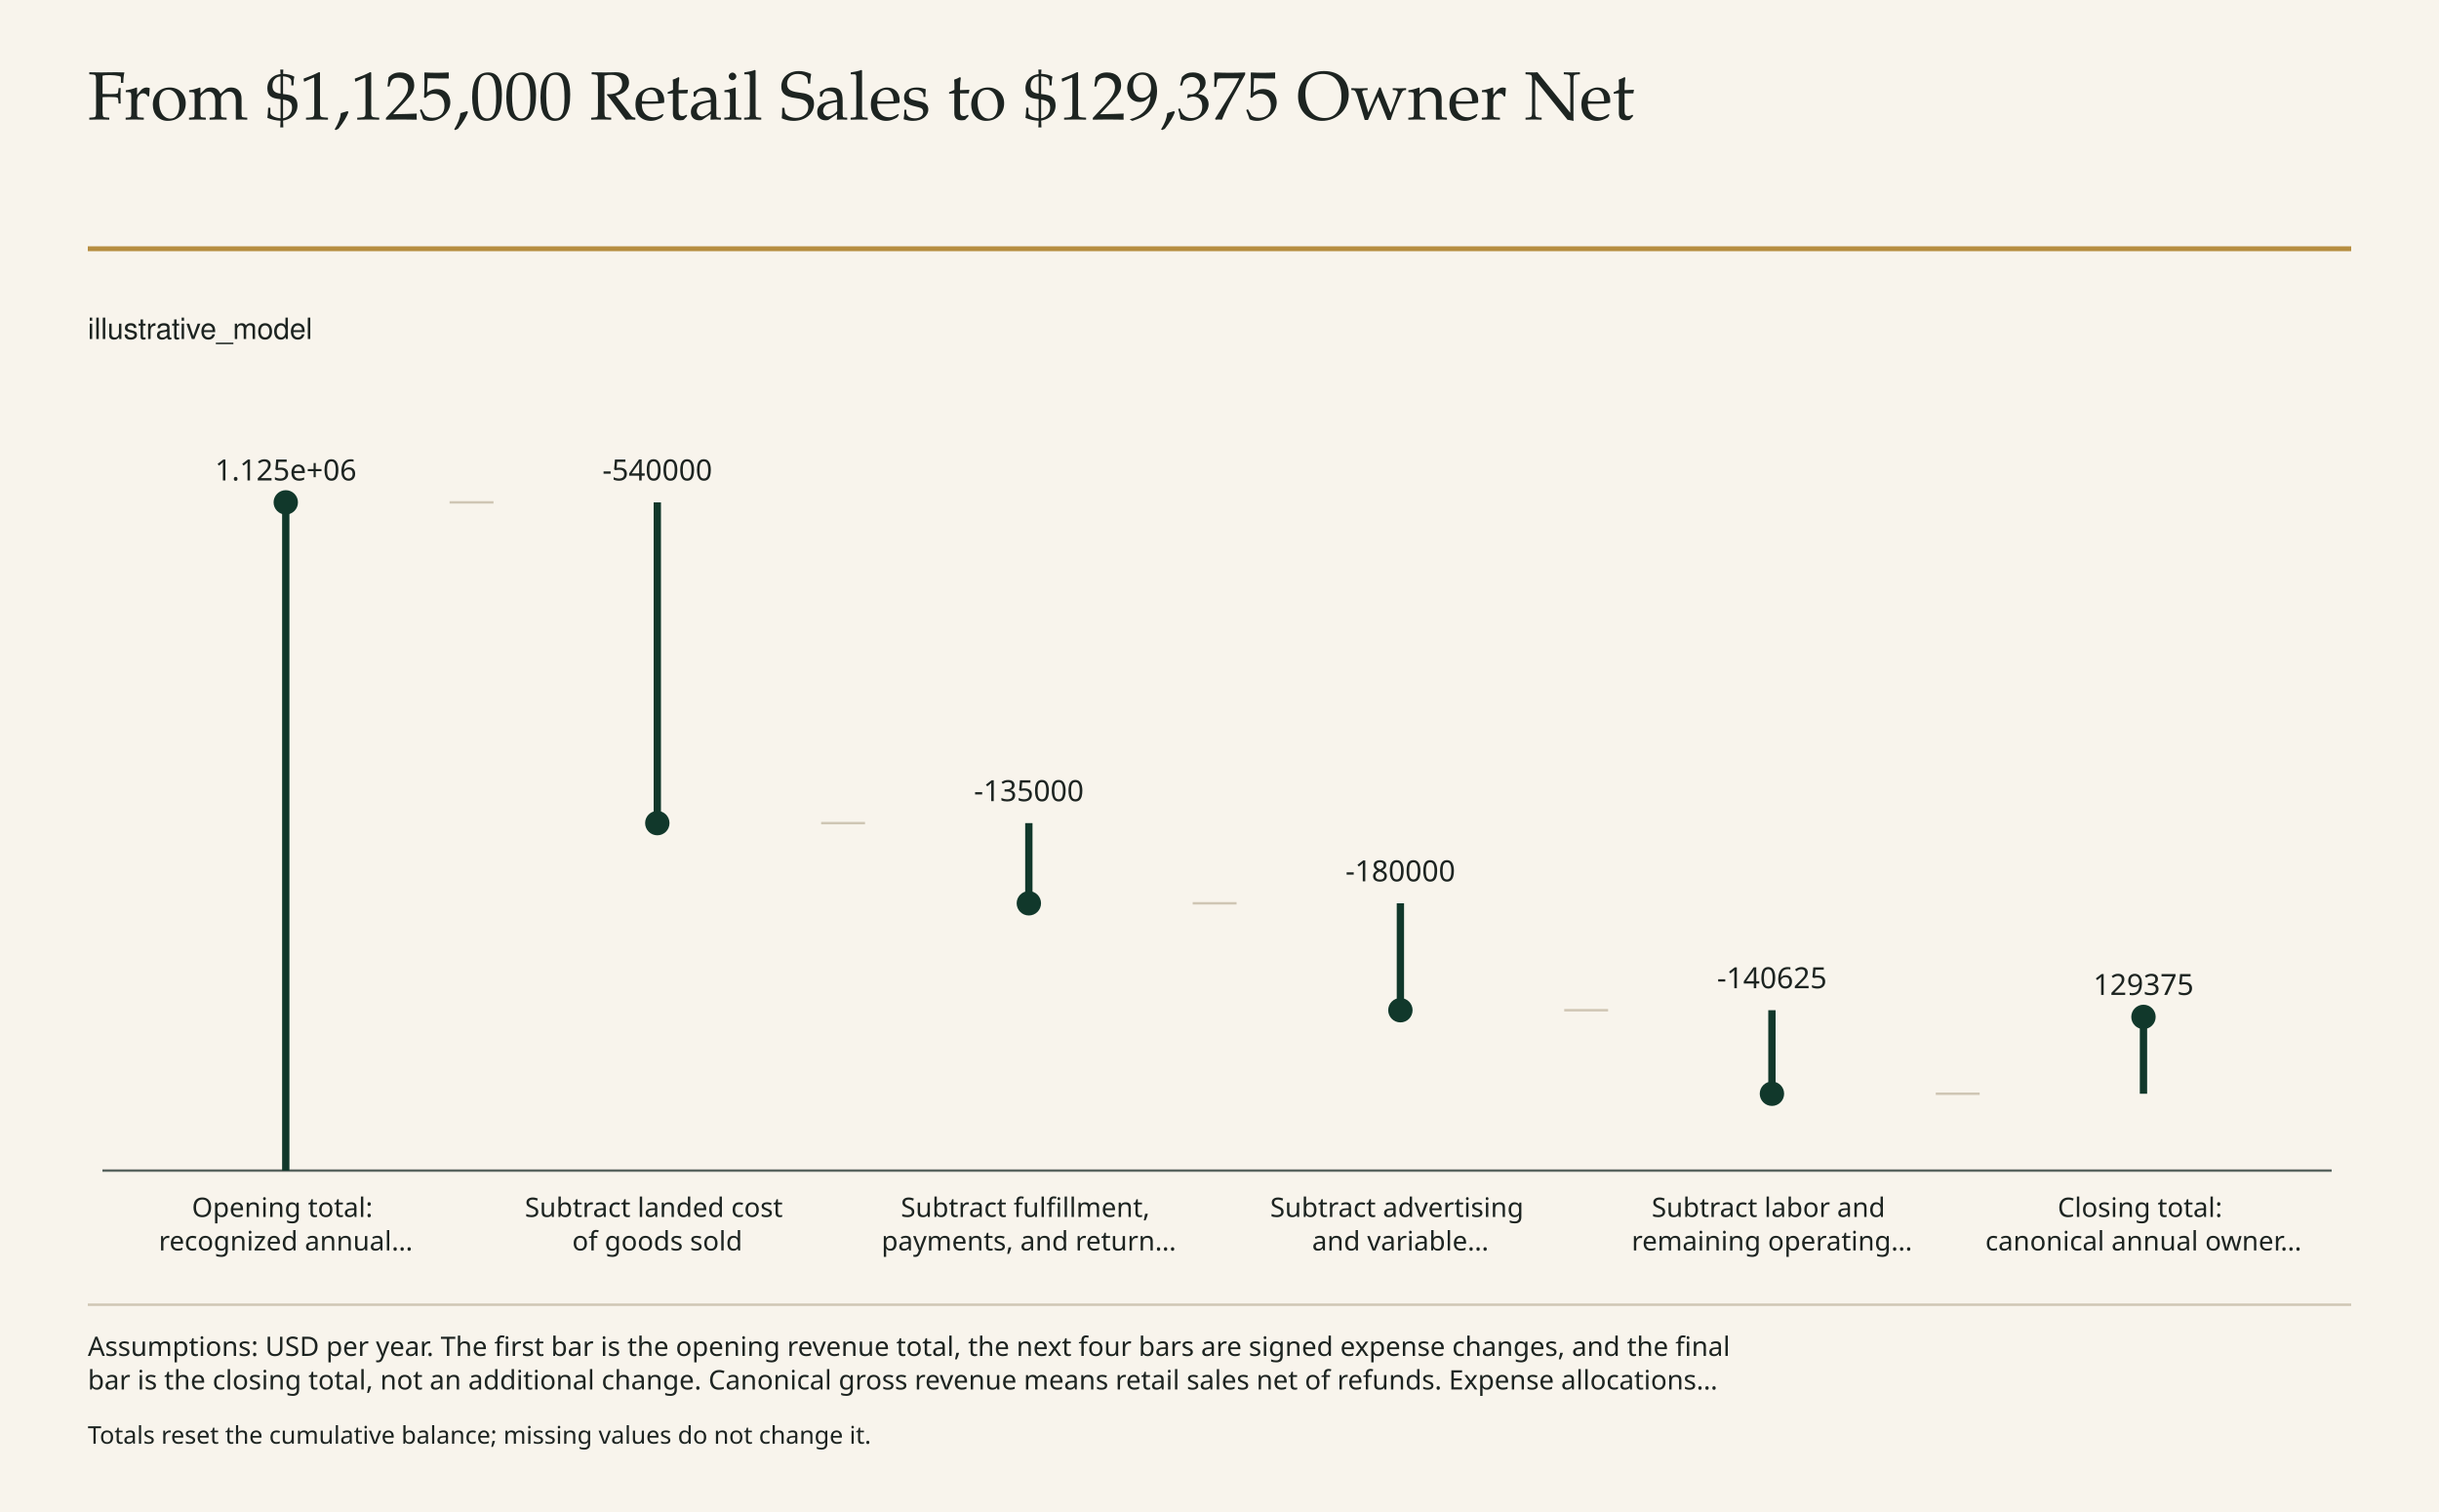
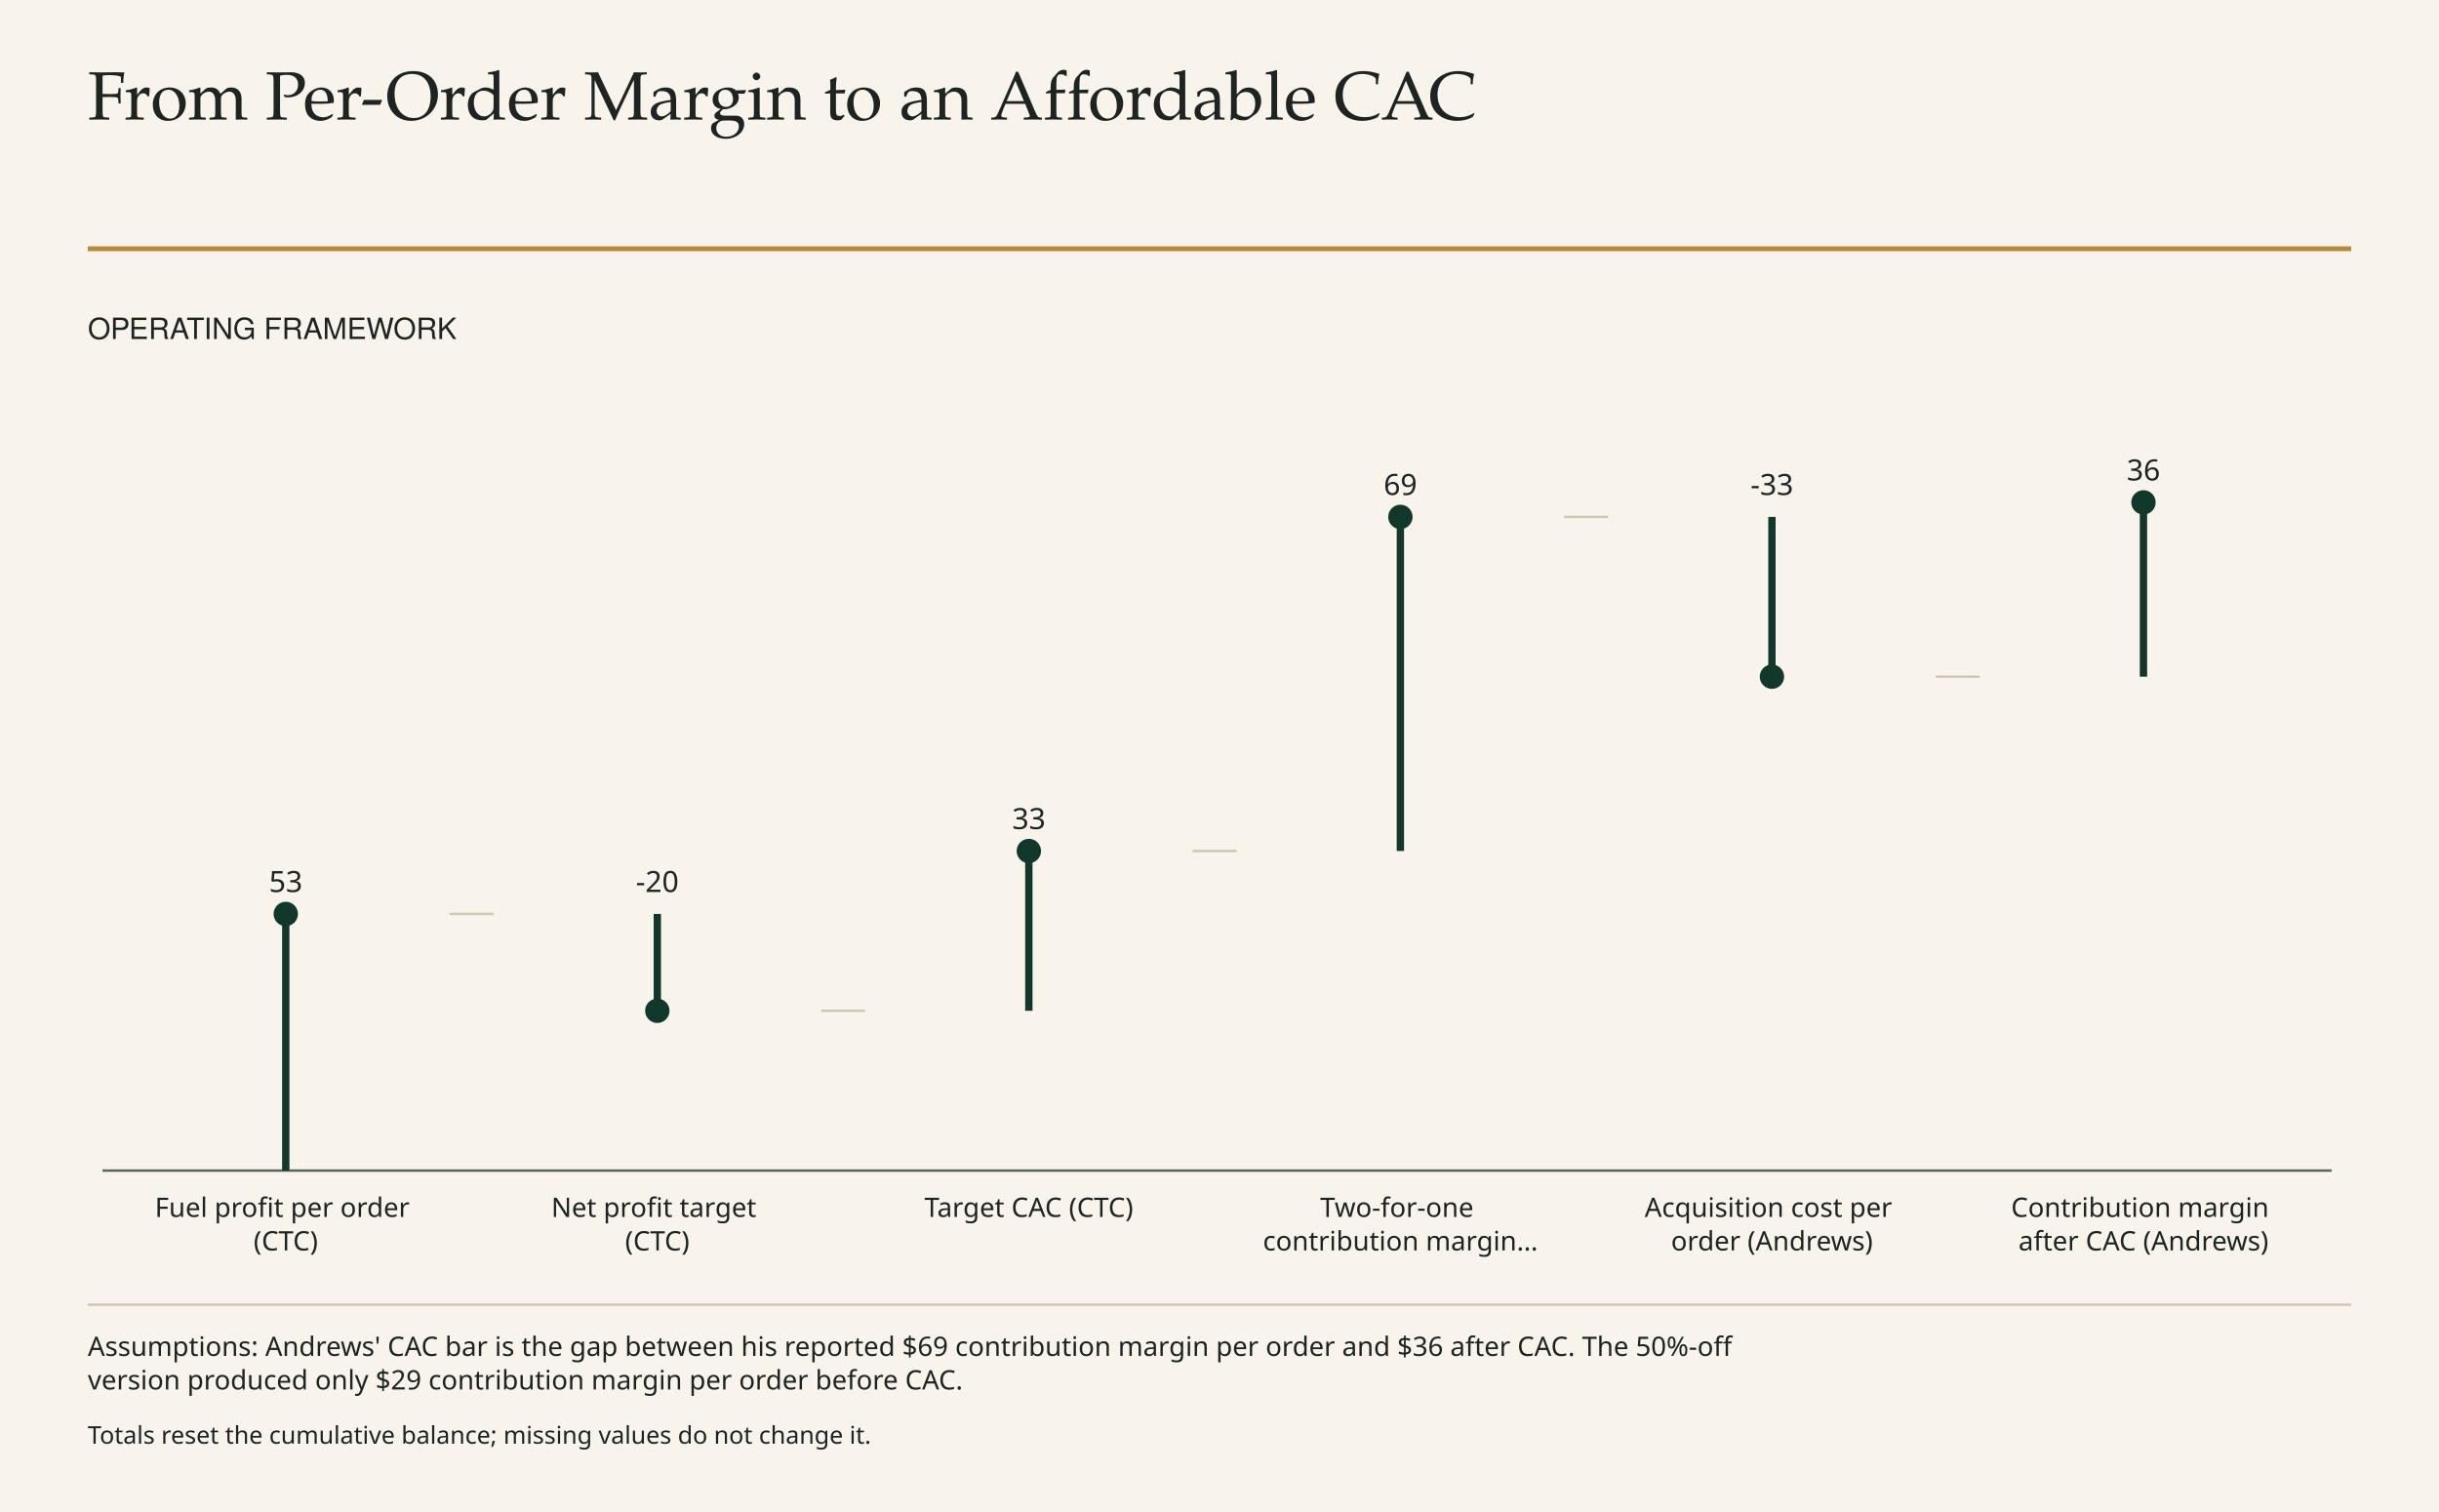
<svg xmlns="http://www.w3.org/2000/svg" viewBox="0 0 1000 620" role="img">
  <rect x="0" y="0" width="1000" height="620" fill="#F8F4EC" stroke="none" stroke-width="1" />
  <text x="36" y="49" font-family="Palatino, Georgia, serif" font-size="28" fill="#1D2421" text-anchor="start" style="font-variant-numeric:tabular-nums">
-     <tspan x="36" dy="0">From $1,125,000 Retail Sales to $129,375 Owner Net</tspan>
+     <tspan x="36" dy="0">From Per-Order Margin to an Affordable CAC</tspan>
  </text>
  <line x1="36" y1="102" x2="964" y2="102" stroke="#B68D40" stroke-width="2" />
  <text x="36" y="139" font-family="Helvetica, sans-serif" font-size="12" fill="#1D2421" text-anchor="start" style="font-variant-numeric:tabular-nums">
-     <tspan x="36" dy="0">illustrative_model</tspan>
+     <tspan x="36" dy="0">OPERATING FRAMEWORK</tspan>
  </text>
  <line x1="42" y1="480.0" x2="956" y2="480.0" stroke="#5A6560" stroke-width="1" />
-   <line x1="117.167" y1="480.0" x2="117.167" y2="206.0" stroke="#11382B" stroke-width="3" />
-   <circle cx="117.167" cy="206.0" r="5" fill="#11382B" stroke="none" stroke-width="1" />
-   <text x="117.167" y="197.0" font-family="Optima, Calibri, sans-serif" font-size="12" fill="#1D2421" text-anchor="middle" style="font-variant-numeric:tabular-nums">
-     <tspan x="117.167" dy="0">1.125e+06</tspan>
+   <line x1="117.167" y1="480.0" x2="117.167" y2="374.768" stroke="#11382B" stroke-width="3" />
+   <circle cx="117.167" cy="374.768" r="5" fill="#11382B" stroke="none" stroke-width="1" />
+   <text x="117.167" y="365.768" font-family="Optima, Calibri, sans-serif" font-size="12" fill="#1D2421" text-anchor="middle" style="font-variant-numeric:tabular-nums">
+     <tspan x="117.167" dy="0">53</tspan>
  </text>
  <text x="117.167" y="499" font-family="Optima, Calibri, sans-serif" font-size="11" fill="#1D2421" text-anchor="middle" style="font-variant-numeric:tabular-nums">
-     <tspan x="117.167" dy="0">Opening total:</tspan>
-     <tspan x="117.167" dy="13.75">recognized annual…</tspan>
+     <tspan x="117.167" dy="0">Fuel profit per order</tspan>
+     <tspan x="117.167" dy="13.75">(CTC)</tspan>
  </text>
-   <line x1="184.333" y1="206.0" x2="202.333" y2="206.0" stroke="#CFC6B4" stroke-width="1" />
-   <line x1="269.5" y1="206.0" x2="269.5" y2="337.52" stroke="#11382B" stroke-width="3" />
-   <circle cx="269.5" cy="337.52" r="5" fill="#11382B" stroke="none" stroke-width="1" />
-   <text x="269.5" y="197.0" font-family="Optima, Calibri, sans-serif" font-size="12" fill="#1D2421" text-anchor="middle" style="font-variant-numeric:tabular-nums">
-     <tspan x="269.5" dy="0">-540000</tspan>
+   <line x1="184.333" y1="374.768" x2="202.333" y2="374.768" stroke="#CFC6B4" stroke-width="1" />
+   <line x1="269.5" y1="374.768" x2="269.5" y2="414.478" stroke="#11382B" stroke-width="3" />
+   <circle cx="269.5" cy="414.478" r="5" fill="#11382B" stroke="none" stroke-width="1" />
+   <text x="269.5" y="365.768" font-family="Optima, Calibri, sans-serif" font-size="12" fill="#1D2421" text-anchor="middle" style="font-variant-numeric:tabular-nums">
+     <tspan x="269.5" dy="0">-20</tspan>
  </text>
  <text x="269.5" y="499" font-family="Optima, Calibri, sans-serif" font-size="11" fill="#1D2421" text-anchor="middle" style="font-variant-numeric:tabular-nums">
-     <tspan x="269.5" dy="0">Subtract landed cost</tspan>
-     <tspan x="269.5" dy="13.75">of goods sold</tspan>
+     <tspan x="269.5" dy="0">Net profit target</tspan>
+     <tspan x="269.5" dy="13.75">(CTC)</tspan>
  </text>
-   <line x1="336.667" y1="337.52" x2="354.667" y2="337.52" stroke="#CFC6B4" stroke-width="1" />
-   <line x1="421.833" y1="337.52" x2="421.833" y2="370.4" stroke="#11382B" stroke-width="3" />
-   <circle cx="421.833" cy="370.4" r="5" fill="#11382B" stroke="none" stroke-width="1" />
-   <text x="421.833" y="328.52" font-family="Optima, Calibri, sans-serif" font-size="12" fill="#1D2421" text-anchor="middle" style="font-variant-numeric:tabular-nums">
-     <tspan x="421.833" dy="0">-135000</tspan>
+   <line x1="336.667" y1="414.478" x2="354.667" y2="414.478" stroke="#CFC6B4" stroke-width="1" />
+   <line x1="421.833" y1="414.478" x2="421.833" y2="348.957" stroke="#11382B" stroke-width="3" />
+   <circle cx="421.833" cy="348.957" r="5" fill="#11382B" stroke="none" stroke-width="1" />
+   <text x="421.833" y="339.957" font-family="Optima, Calibri, sans-serif" font-size="12" fill="#1D2421" text-anchor="middle" style="font-variant-numeric:tabular-nums">
+     <tspan x="421.833" dy="0">33</tspan>
  </text>
  <text x="421.833" y="499" font-family="Optima, Calibri, sans-serif" font-size="11" fill="#1D2421" text-anchor="middle" style="font-variant-numeric:tabular-nums">
-     <tspan x="421.833" dy="0">Subtract fulfillment,</tspan>
-     <tspan x="421.833" dy="13.75">payments, and return…</tspan>
+     <tspan x="421.833" dy="0">Target CAC (CTC)</tspan>
  </text>
-   <line x1="489.0" y1="370.4" x2="507.0" y2="370.4" stroke="#CFC6B4" stroke-width="1" />
-   <line x1="574.167" y1="370.4" x2="574.167" y2="414.24" stroke="#11382B" stroke-width="3" />
-   <circle cx="574.167" cy="414.24" r="5" fill="#11382B" stroke="none" stroke-width="1" />
-   <text x="574.167" y="361.4" font-family="Optima, Calibri, sans-serif" font-size="12" fill="#1D2421" text-anchor="middle" style="font-variant-numeric:tabular-nums">
-     <tspan x="574.167" dy="0">-180000</tspan>
+   <line x1="489.0" y1="348.957" x2="507.0" y2="348.957" stroke="#CFC6B4" stroke-width="1" />
+   <line x1="574.167" y1="348.957" x2="574.167" y2="211.957" stroke="#11382B" stroke-width="3" />
+   <circle cx="574.167" cy="211.957" r="5" fill="#11382B" stroke="none" stroke-width="1" />
+   <text x="574.167" y="202.957" font-family="Optima, Calibri, sans-serif" font-size="12" fill="#1D2421" text-anchor="middle" style="font-variant-numeric:tabular-nums">
+     <tspan x="574.167" dy="0">69</tspan>
  </text>
  <text x="574.167" y="499" font-family="Optima, Calibri, sans-serif" font-size="11" fill="#1D2421" text-anchor="middle" style="font-variant-numeric:tabular-nums">
-     <tspan x="574.167" dy="0">Subtract advertising</tspan>
-     <tspan x="574.167" dy="13.75">and variable…</tspan>
+     <tspan x="574.167" dy="0">Two-for-one</tspan>
+     <tspan x="574.167" dy="13.75">contribution margin…</tspan>
  </text>
-   <line x1="641.333" y1="414.24" x2="659.333" y2="414.24" stroke="#CFC6B4" stroke-width="1" />
-   <line x1="726.5" y1="414.24" x2="726.5" y2="448.49" stroke="#11382B" stroke-width="3" />
-   <circle cx="726.5" cy="448.49" r="5" fill="#11382B" stroke="none" stroke-width="1" />
-   <text x="726.5" y="405.24" font-family="Optima, Calibri, sans-serif" font-size="12" fill="#1D2421" text-anchor="middle" style="font-variant-numeric:tabular-nums">
-     <tspan x="726.5" dy="0">-140625</tspan>
+   <line x1="641.333" y1="211.957" x2="659.333" y2="211.957" stroke="#CFC6B4" stroke-width="1" />
+   <line x1="726.5" y1="211.957" x2="726.5" y2="277.478" stroke="#11382B" stroke-width="3" />
+   <circle cx="726.5" cy="277.478" r="5" fill="#11382B" stroke="none" stroke-width="1" />
+   <text x="726.5" y="202.957" font-family="Optima, Calibri, sans-serif" font-size="12" fill="#1D2421" text-anchor="middle" style="font-variant-numeric:tabular-nums">
+     <tspan x="726.5" dy="0">-33</tspan>
  </text>
  <text x="726.5" y="499" font-family="Optima, Calibri, sans-serif" font-size="11" fill="#1D2421" text-anchor="middle" style="font-variant-numeric:tabular-nums">
-     <tspan x="726.5" dy="0">Subtract labor and</tspan>
-     <tspan x="726.5" dy="13.75">remaining operating…</tspan>
+     <tspan x="726.5" dy="0">Acquisition cost per</tspan>
+     <tspan x="726.5" dy="13.75">order (Andrews)</tspan>
  </text>
-   <line x1="793.667" y1="448.49" x2="811.667" y2="448.49" stroke="#CFC6B4" stroke-width="1" />
-   <line x1="878.833" y1="448.49" x2="878.833" y2="416.98" stroke="#11382B" stroke-width="3" />
-   <circle cx="878.833" cy="416.98" r="5" fill="#11382B" stroke="none" stroke-width="1" />
-   <text x="878.833" y="407.98" font-family="Optima, Calibri, sans-serif" font-size="12" fill="#1D2421" text-anchor="middle" style="font-variant-numeric:tabular-nums">
-     <tspan x="878.833" dy="0">129375</tspan>
+   <line x1="793.667" y1="277.478" x2="811.667" y2="277.478" stroke="#CFC6B4" stroke-width="1" />
+   <line x1="878.833" y1="277.478" x2="878.833" y2="206.0" stroke="#11382B" stroke-width="3" />
+   <circle cx="878.833" cy="206.0" r="5" fill="#11382B" stroke="none" stroke-width="1" />
+   <text x="878.833" y="197.0" font-family="Optima, Calibri, sans-serif" font-size="12" fill="#1D2421" text-anchor="middle" style="font-variant-numeric:tabular-nums">
+     <tspan x="878.833" dy="0">36</tspan>
  </text>
  <text x="878.833" y="499" font-family="Optima, Calibri, sans-serif" font-size="11" fill="#1D2421" text-anchor="middle" style="font-variant-numeric:tabular-nums">
-     <tspan x="878.833" dy="0">Closing total:</tspan>
-     <tspan x="878.833" dy="13.75">canonical annual owner…</tspan>
+     <tspan x="878.833" dy="0">Contribution margin</tspan>
+     <tspan x="878.833" dy="13.75">after CAC (Andrews)</tspan>
  </text>
  <line x1="36" y1="535" x2="964" y2="535" stroke="#CFC6B4" stroke-width="1" />
  <text x="36" y="556" font-family="Optima, Calibri, sans-serif" font-size="11" fill="#1D2421" text-anchor="start" style="font-variant-numeric:tabular-nums">
-     <tspan x="36" dy="0">Assumptions: USD per year. The first bar is the opening revenue total, the next four bars are signed expense changes, and the final</tspan>
-     <tspan x="36" dy="13.75">bar is the closing total, not an additional change. Canonical gross revenue means retail sales net of refunds. Expense allocations…</tspan>
+     <tspan x="36" dy="0">Assumptions: Andrews' CAC bar is the gap between his reported $69 contribution margin per order and $36 after CAC. The 50%-off</tspan>
+     <tspan x="36" dy="13.75">version produced only $29 contribution margin per order before CAC.</tspan>
  </text>
  <text x="36" y="592" font-family="Optima, Calibri, sans-serif" font-size="10" fill="#1D2421" text-anchor="start" style="font-variant-numeric:tabular-nums">
    <tspan x="36" dy="0">Totals reset the cumulative balance; missing values do not change it.</tspan>
  </text>
</svg>
